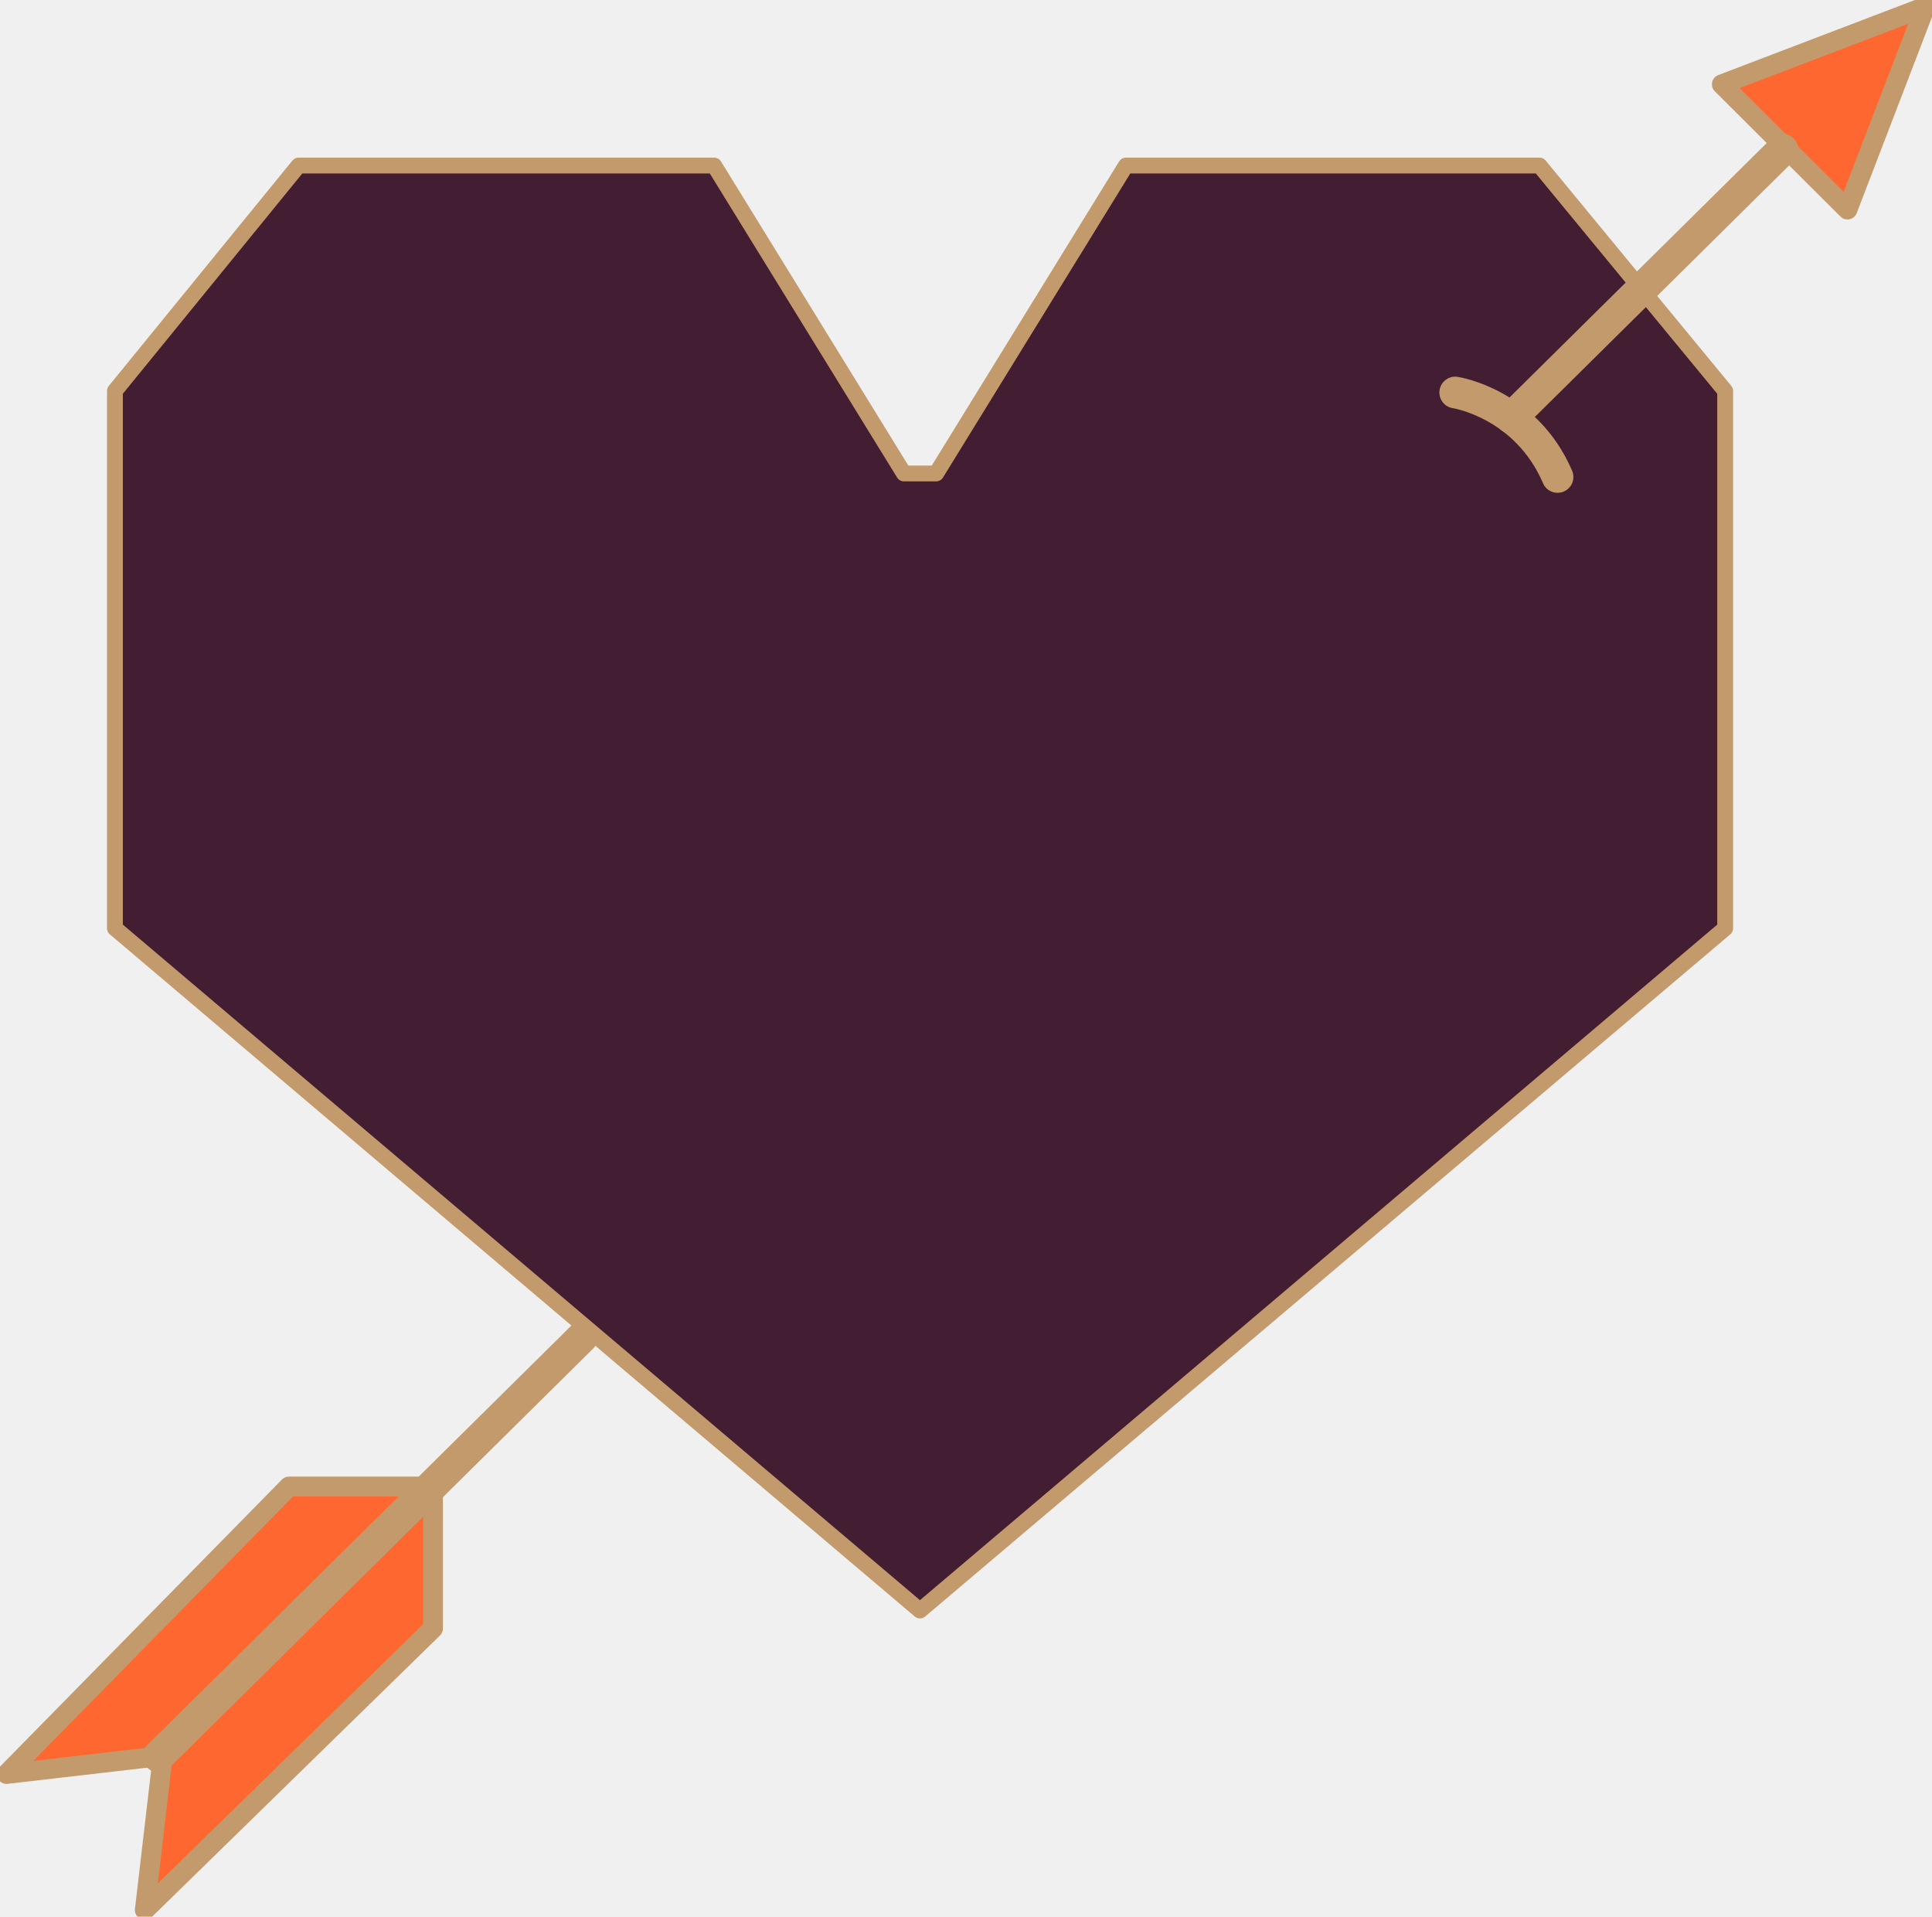
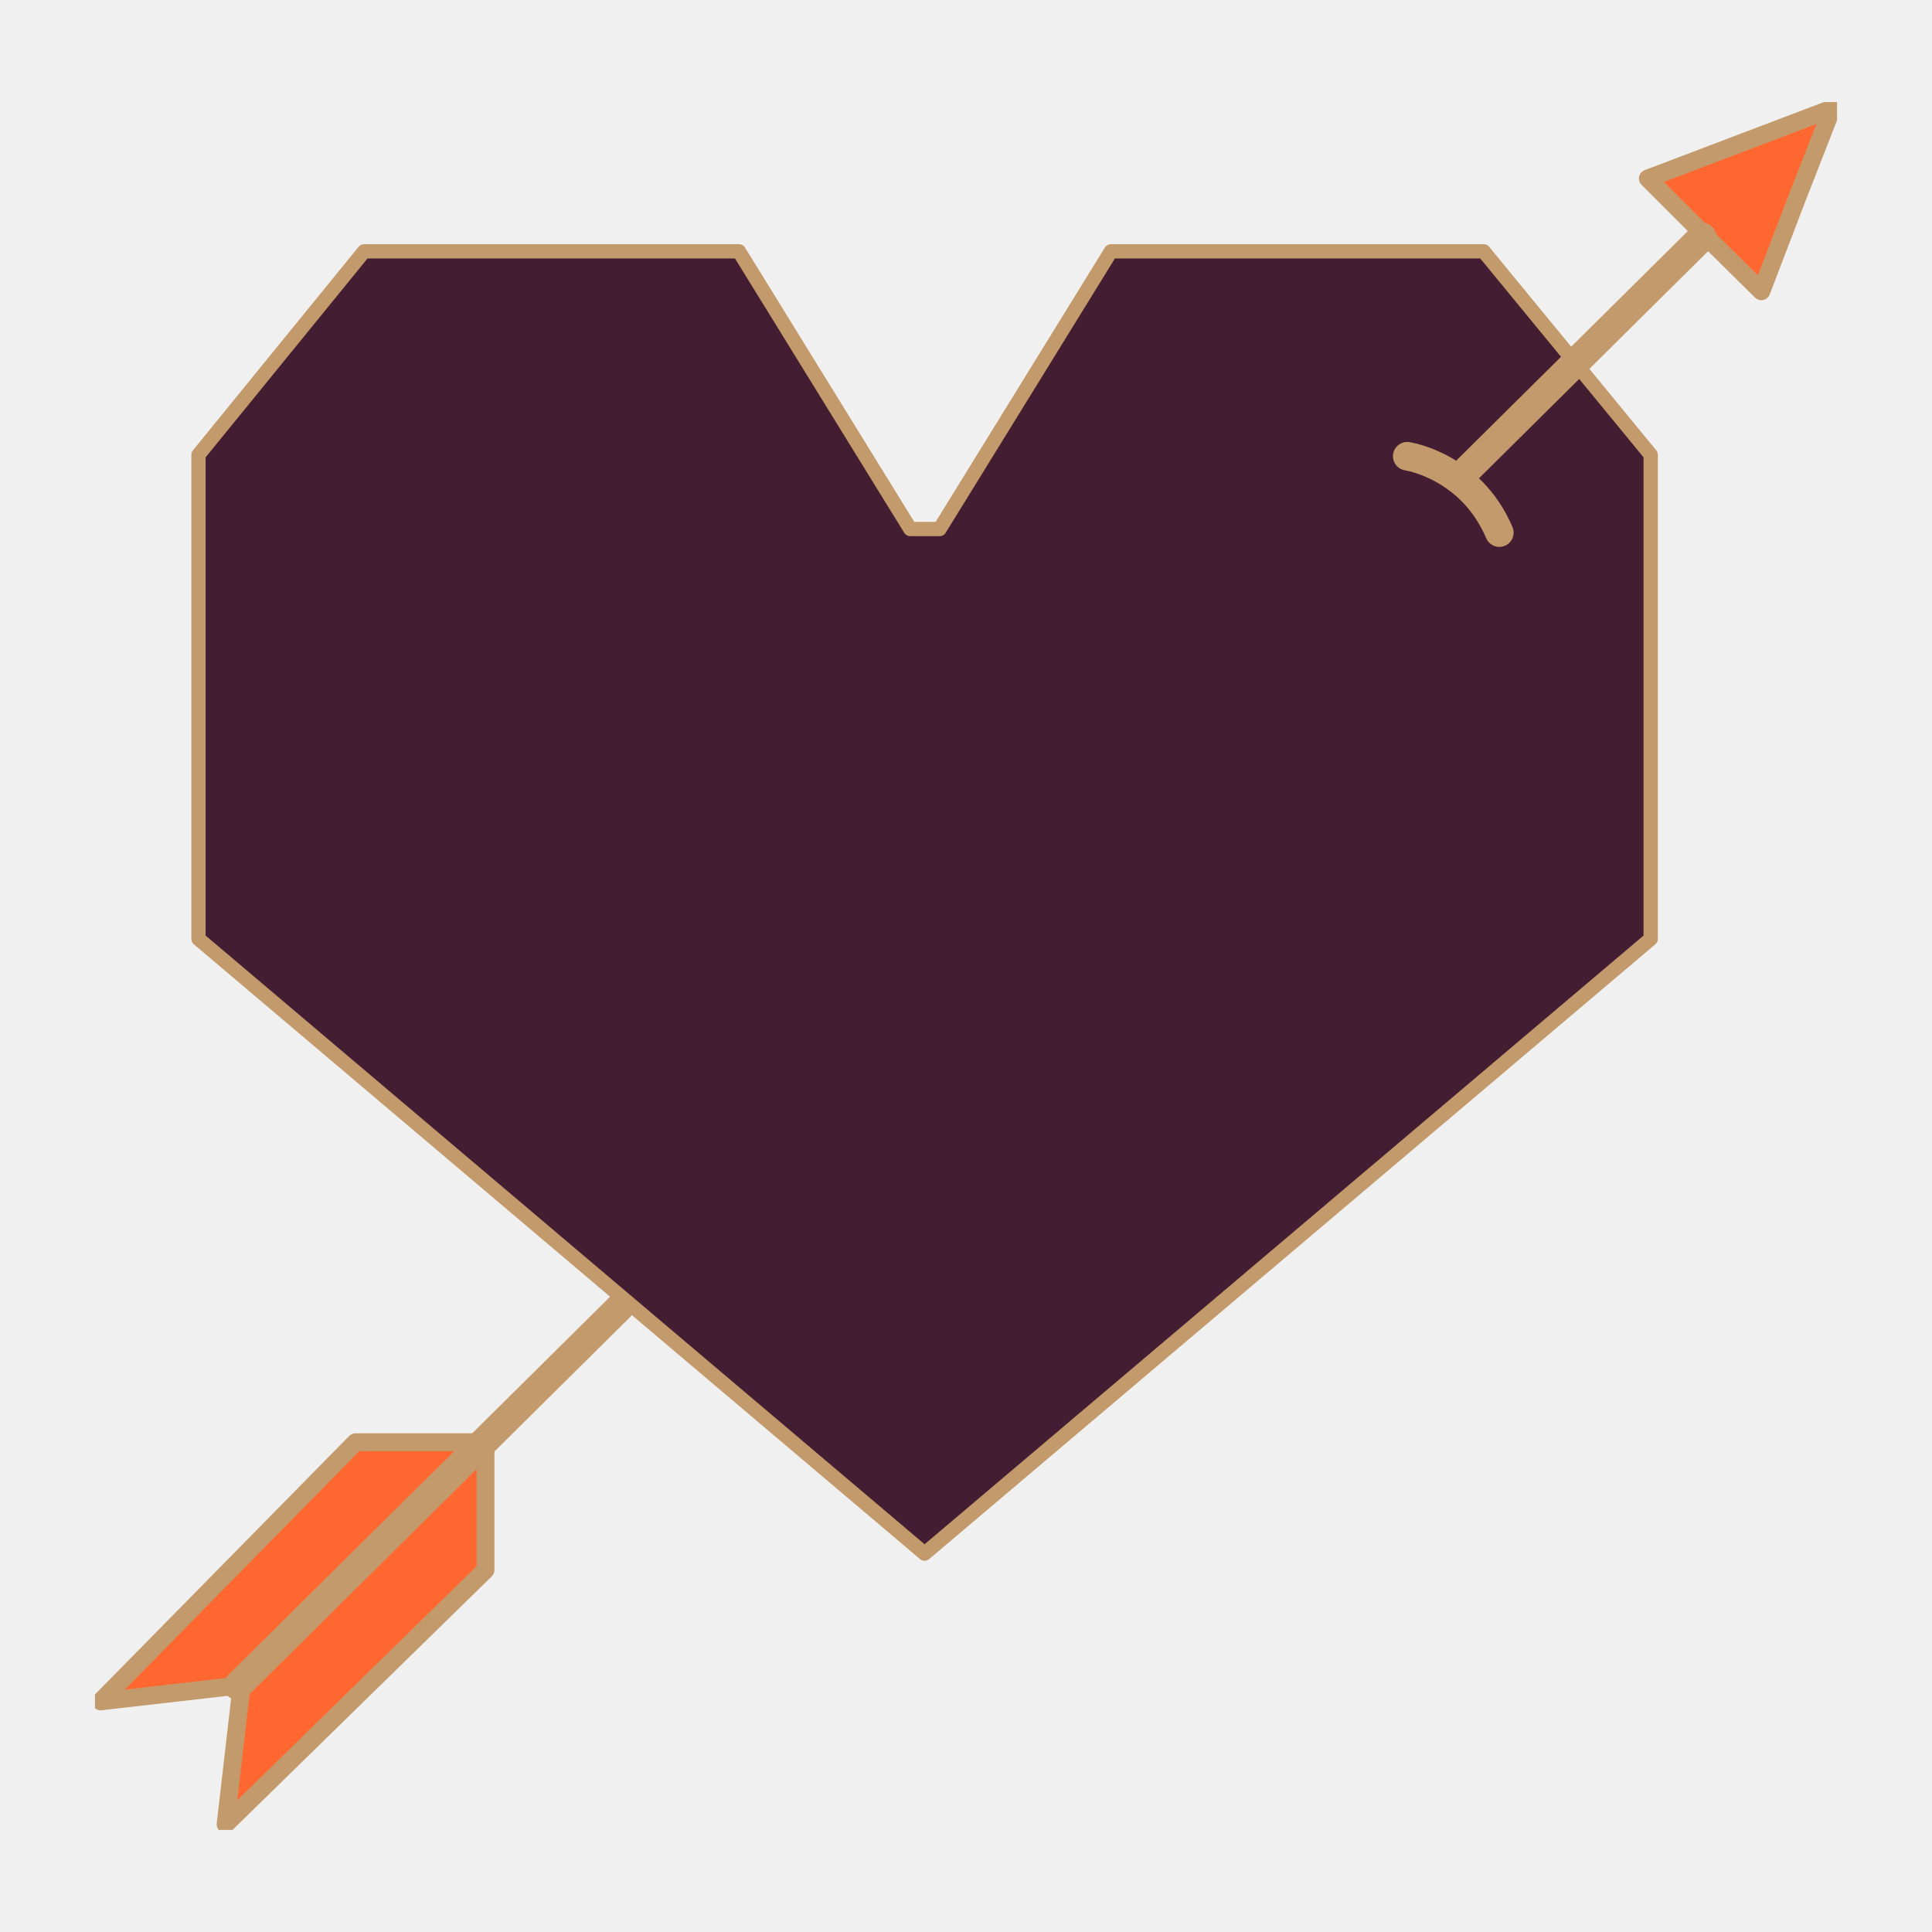
- <svg xmlns="http://www.w3.org/2000/svg" width="244" height="242" viewBox="0 0 244 242" fill="none">
-   <g clip-path="url(#clip0_452_10174)">
-     <path d="M14.514 117.209V49.361L37.706 20.902H90.2L114.156 59.778H118.237L142.193 20.902H194.433L217.879 49.361V117.209L116.186 203.353L14.514 117.209Z" fill="#431D31" stroke="#C39A6B" stroke-width="2" stroke-miterlimit="10" stroke-linecap="round" stroke-linejoin="round" />
-     <path d="M225.391 18.556L217.457 10.645L230.31 5.74L243.162 0.836L238.243 13.652L233.325 26.461L225.391 18.556Z" fill="#FE6830" stroke="#C39A6B" stroke-width="2.5" stroke-miterlimit="10" stroke-linecap="round" stroke-linejoin="round" />
-     <path d="M20.518 222.054L18.287 241.164L54.693 205.61V187.695H54.458H36.493L0.837 223.992L20.002 221.773" fill="#FE6830" />
-     <path d="M20.518 222.054L18.287 241.164L54.693 205.61V187.695H54.458H36.493L0.837 223.992L20.002 221.773" stroke="#C39A6B" stroke-width="2.5" stroke-miterlimit="10" stroke-linecap="round" stroke-linejoin="round" />
-     <path d="M190.875 52.769L225.123 18.898" stroke="#C39A6B" stroke-width="4" stroke-miterlimit="10" stroke-linecap="round" stroke-linejoin="round" />
-     <path d="M20.002 221.774L73.549 168.812" stroke="#C39A6B" stroke-width="4" stroke-miterlimit="10" stroke-linecap="round" stroke-linejoin="round" />
-     <path d="M183.785 49.559C183.785 49.559 192.697 50.895 196.711 60.223" stroke="#C39A6B" stroke-width="4" stroke-miterlimit="10" stroke-linecap="round" stroke-linejoin="round" />
+ <svg xmlns="http://www.w3.org/2000/svg" xmlns:xlink="http://www.w3.org/1999/xlink" version="1.1" x="0px" y="0px" viewBox="0 0 270.6 270.6" style="enable-background:new 0 0 270.6 270.6;" xml:space="preserve">
+   <style type="text/css">
+ 	.st0{clip-path:url(#SVGID_00000142881959490144796230000012478237418075634110_);}
+ 	.st1{fill:#431D31;stroke:#C39A6B;stroke-width:2;stroke-linecap:round;stroke-linejoin:round;stroke-miterlimit:10;}
+ 	.st2{fill:#FE6830;stroke:#C39A6B;stroke-width:2.5;stroke-linecap:round;stroke-linejoin:round;stroke-miterlimit:10;}
+ 	.st3{fill:#FE6830;}
+ 	.st4{fill:none;stroke:#C39A6B;stroke-width:2.5;stroke-linecap:round;stroke-linejoin:round;stroke-miterlimit:10;}
+ 	.st5{fill:none;stroke:#C39A6B;stroke-width:4;stroke-linecap:round;stroke-linejoin:round;stroke-miterlimit:10;}
+ </style>
+   <g id="圖層_1">
+     <g>
+       <defs>
+         <rect id="SVGID_1_" x="13.3" y="14.3" width="244" height="242" />
+       </defs>
+       <clipPath id="SVGID_00000085230819360753436110000014193273689455669650_">
+         <use xlink:href="#SVGID_1_" style="overflow:visible;" />
+       </clipPath>
+       <g style="clip-path:url(#SVGID_00000085230819360753436110000014193273689455669650_);">
+         <path class="st1" d="M27.8,131.5V63.7L51,35.2h52.5l24,38.9h4.1l24-38.9h52.2l23.4,28.5v67.8l-101.7,86.1L27.8,131.5z" />
+         <path class="st2" d="M238.7,32.9l-7.9-7.9l12.9-4.9l12.9-4.9L251.6,28l-4.9,12.8L238.7,32.9z" />
+         <path class="st3" d="M33.8,236.4l-2.2,19.1L68,219.9V202h-0.2h-18l-35.7,36.3l19.2-2.2" />
+         <path class="st4" d="M33.8,236.4l-2.2,19.1L68,219.9V202h-0.2h-18l-35.7,36.3l19.2-2.2" />
+         <path class="st5" d="M204.2,67.1l34.2-33.9" />
+         <path class="st5" d="M33.3,236.1l53.5-53" />
+         <path class="st5" d="M197.1,63.9c0,0,8.9,1.3,12.9,10.7" />
+       </g>
+     </g>
  </g>
-   <defs>
-     <clipPath id="clip0_452_10174">
-       <rect width="244" height="242" fill="white" transform="translate(-0.000488281)" />
-     </clipPath>
-   </defs>
+   <g id="圖層_2">
+ </g>
</svg>
